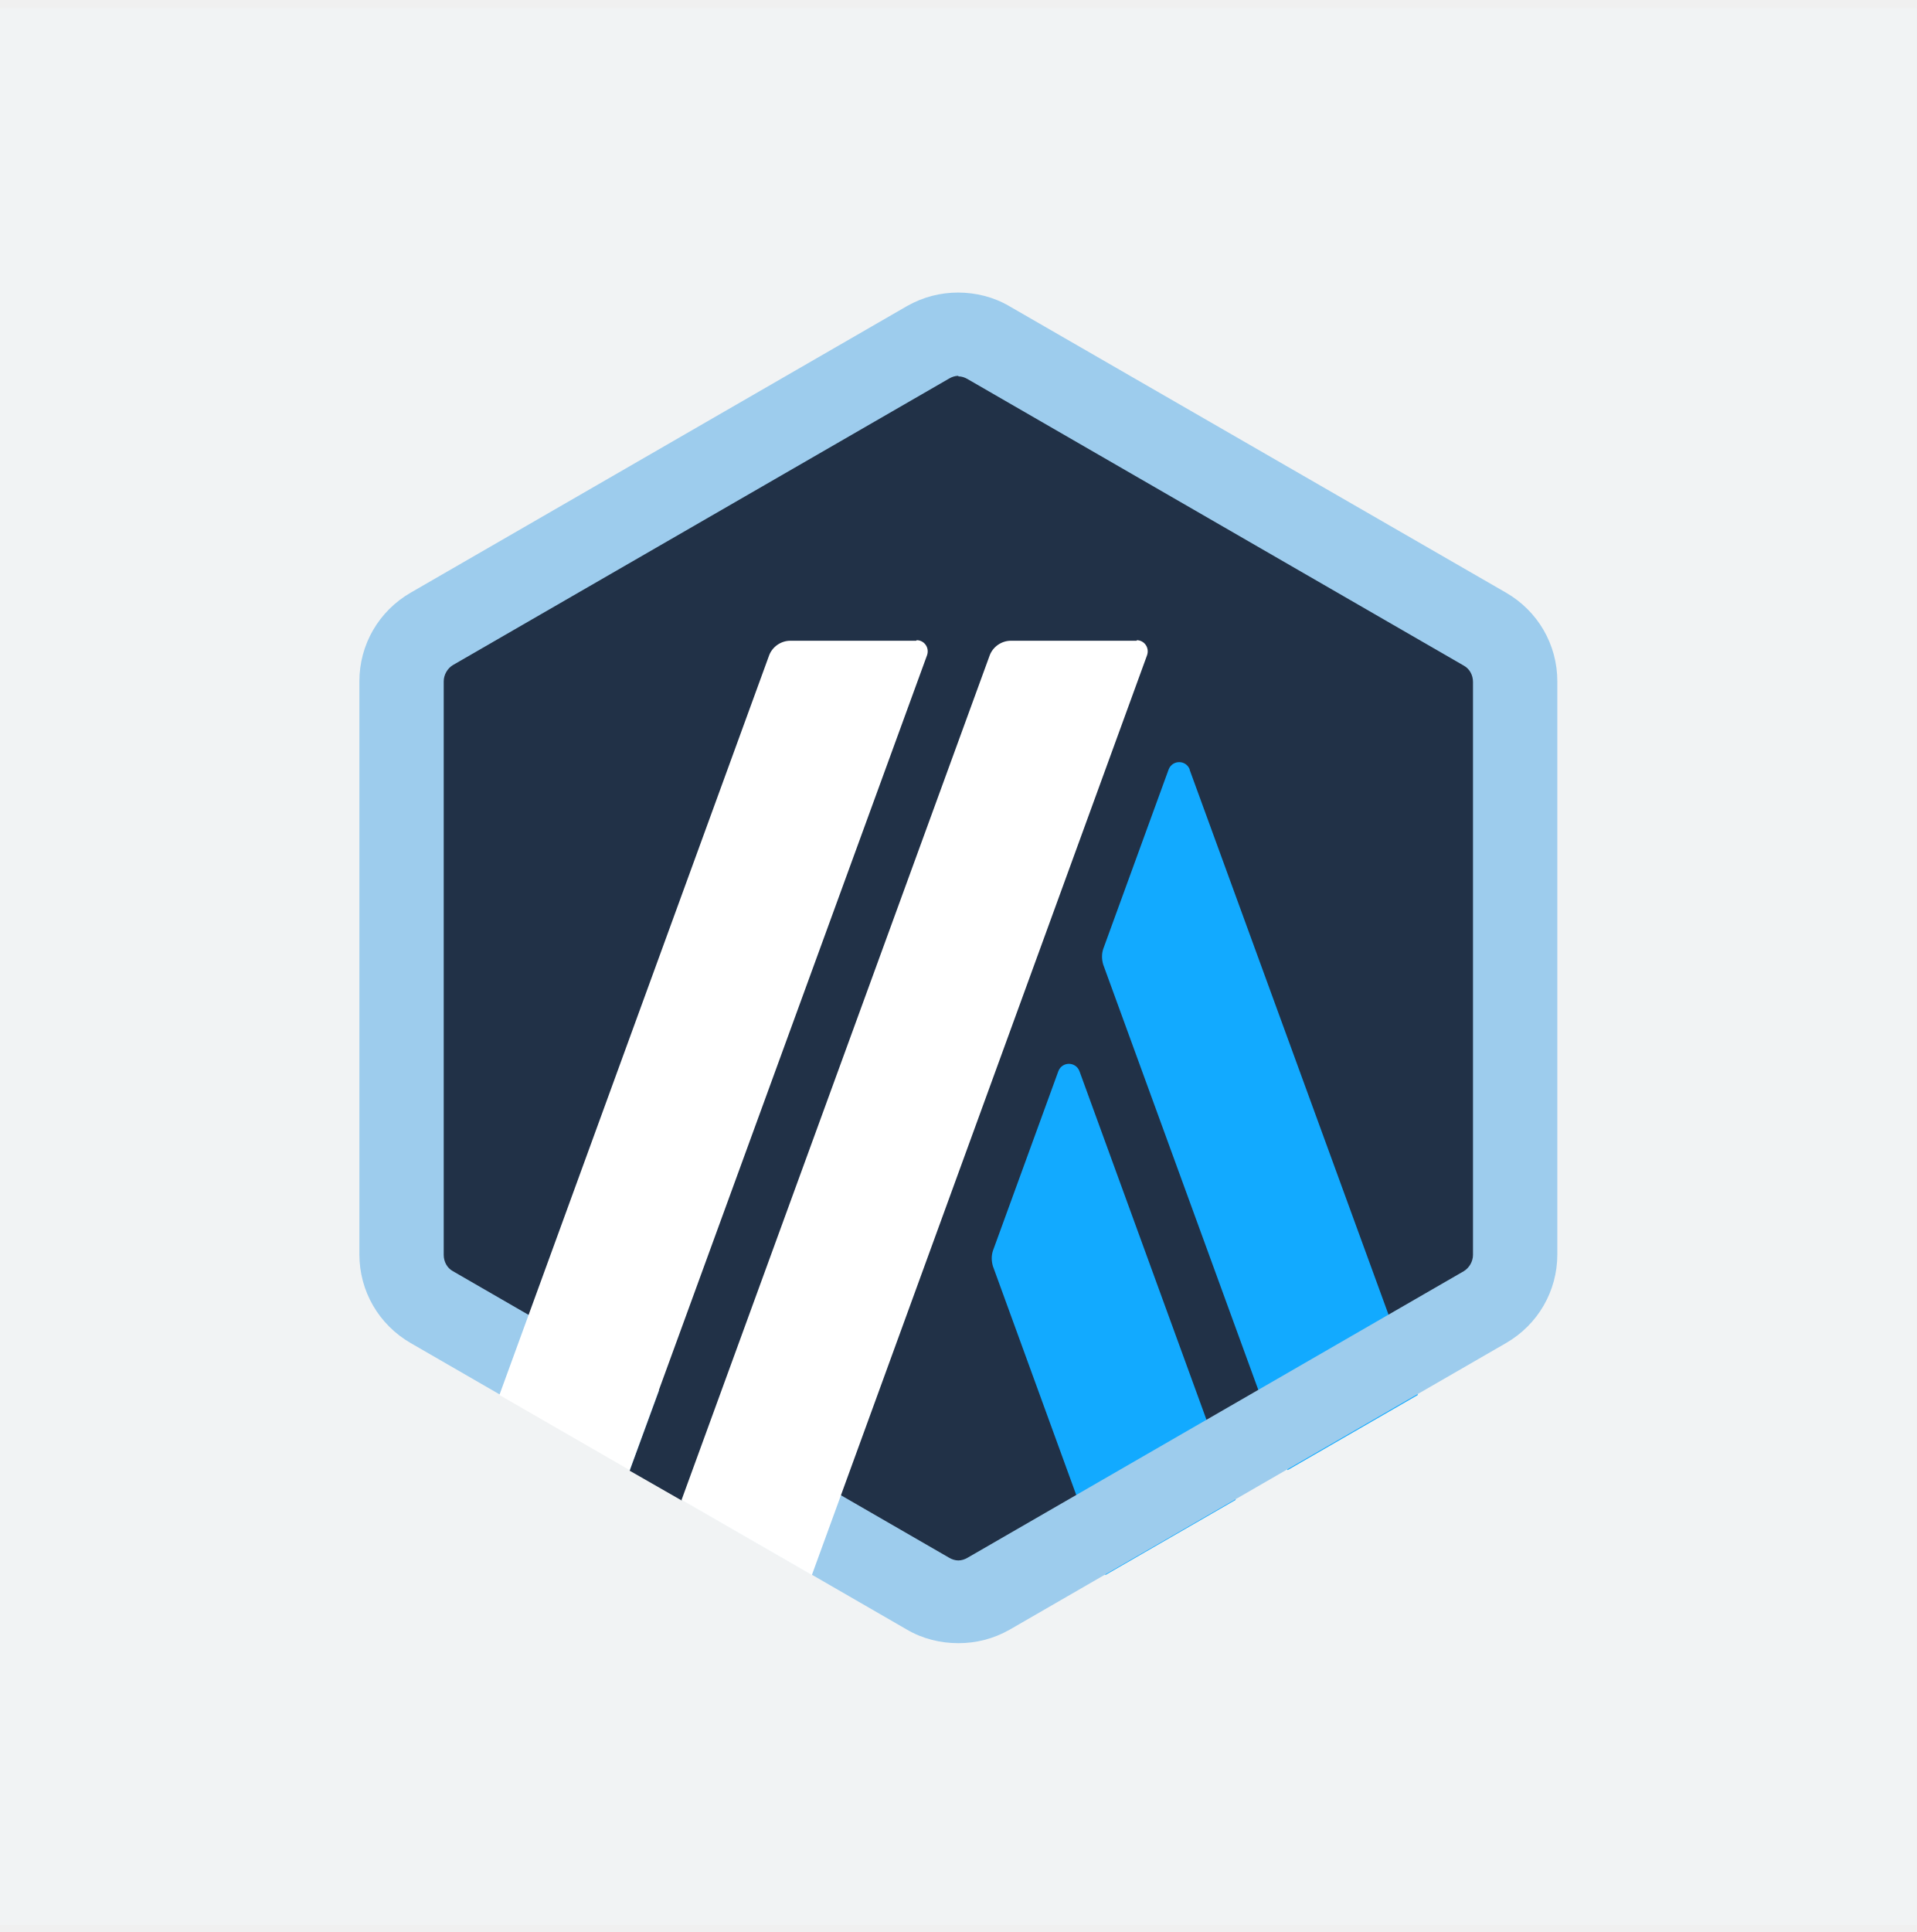
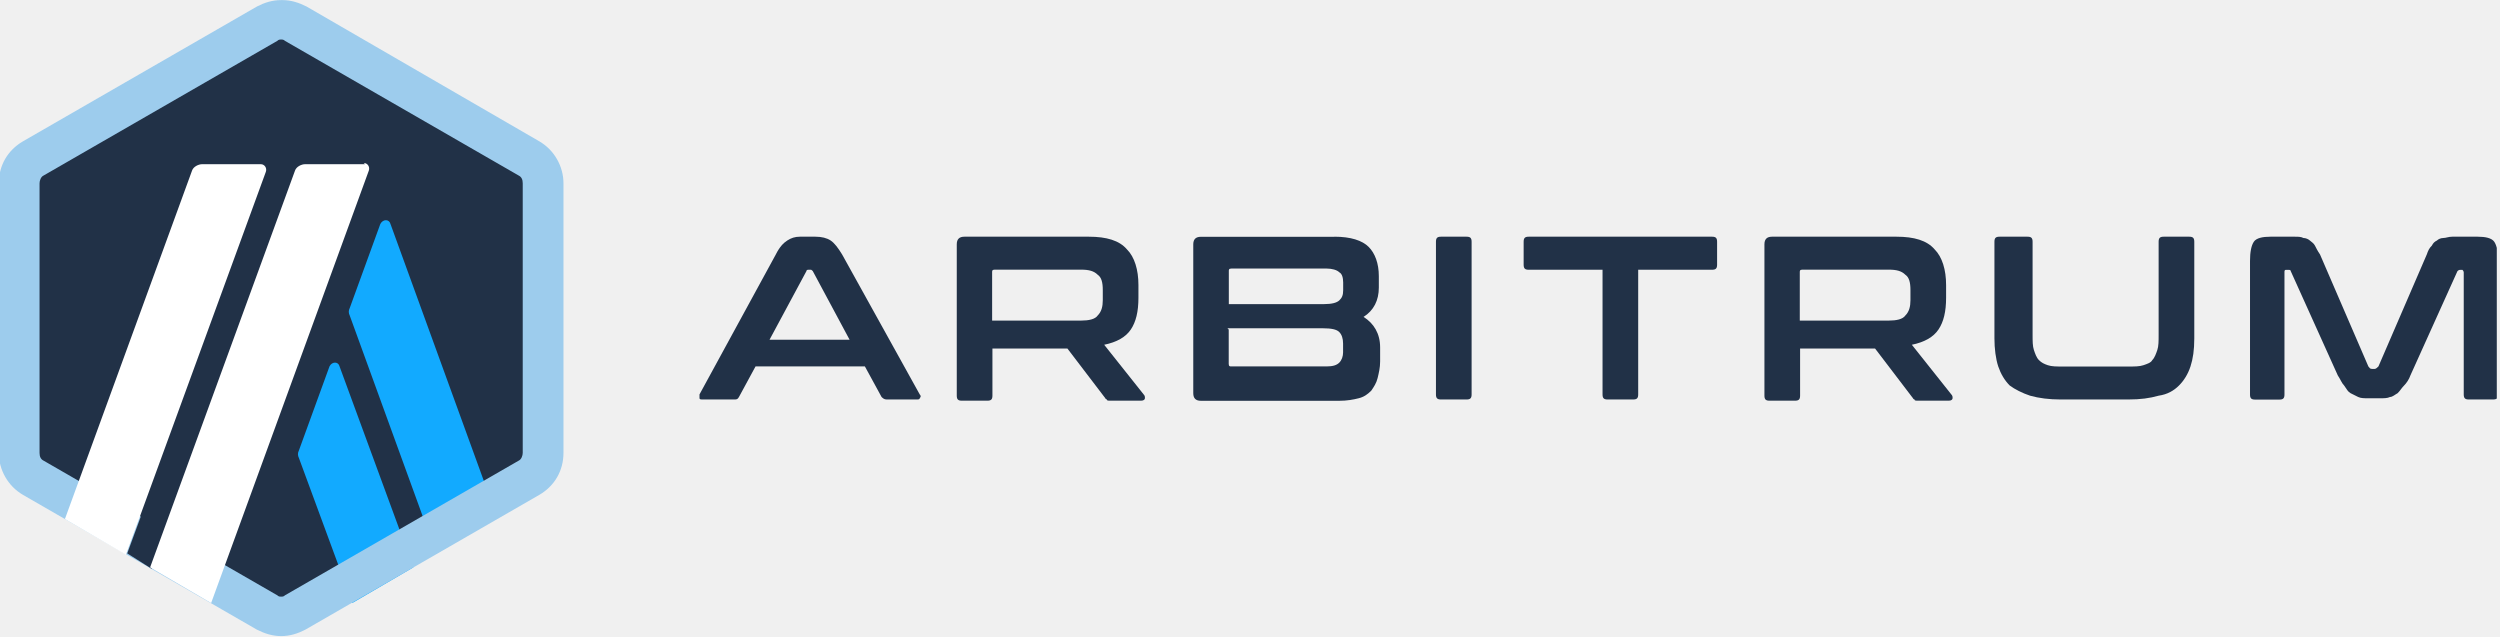
- <svg xmlns="http://www.w3.org/2000/svg" width="128" height="129" viewBox="0 0 128 129" fill="none">
-   <g clip-path="url(#clip0_4949_38257)">
-     <rect width="128" height="128" transform="translate(0 0.53418)" fill="#F1F3F4" />
-     <path d="M27.032 46.971V82.35C27.032 84.624 28.224 86.682 30.209 87.837L60.859 105.527C62.809 106.646 65.227 106.646 67.177 105.527L97.827 87.837C99.776 86.718 101.004 84.624 101.004 82.35V46.971C101.004 44.697 99.812 42.639 97.827 41.483L67.177 23.794C65.227 22.675 62.809 22.675 60.859 23.794L30.209 41.483C28.26 42.603 27.069 44.697 27.069 46.971H27.032Z" fill="#213147" />
-     <path d="M70.679 71.52L66.311 83.506C66.202 83.831 66.202 84.192 66.311 84.553L73.82 105.166L82.52 100.148L72.087 71.52C71.834 70.87 70.931 70.87 70.679 71.52Z" fill="#12AAFF" />
-     <path d="M79.451 51.376C79.199 50.726 78.296 50.726 78.043 51.376L73.675 63.361C73.567 63.686 73.567 64.047 73.675 64.408L85.986 98.163L94.686 93.144L79.451 51.412V51.376Z" fill="#12AAFF" />
-     <path d="M64 25.13C64.217 25.13 64.433 25.202 64.614 25.31L97.754 44.444C98.152 44.66 98.368 45.094 98.368 45.527V83.794C98.368 84.227 98.115 84.661 97.754 84.877L64.614 104.011C64.433 104.119 64.217 104.191 64 104.191C63.783 104.191 63.567 104.119 63.386 104.011L30.245 84.877C29.848 84.661 29.632 84.227 29.632 83.794V45.491C29.632 45.058 29.884 44.624 30.245 44.408L63.386 25.274C63.567 25.166 63.783 25.094 64 25.094V25.13ZM64 19.534C62.809 19.534 61.653 19.823 60.57 20.437L27.43 39.57C25.3 40.798 24 43.036 24 45.491V83.758C24 86.213 25.3 88.451 27.43 89.679L60.57 108.812C61.617 109.426 62.809 109.715 64 109.715C65.191 109.715 66.347 109.426 67.43 108.812L100.57 89.679C102.7 88.451 104 86.213 104 83.758V45.491C104 43.036 102.7 40.798 100.57 39.57L67.394 20.437C66.347 19.823 65.155 19.534 63.964 19.534H64Z" fill="#9DCCED" />
-     <path d="M42.05 98.199L45.119 89.823L51.256 94.913L45.516 100.184L42.05 98.199Z" fill="#213147" />
-     <path d="M61.184 42.783H52.773C52.159 42.783 51.581 43.18 51.364 43.758L33.35 93.144L42.05 98.162L61.906 43.758C62.087 43.252 61.726 42.747 61.22 42.747L61.184 42.783Z" fill="white" />
-     <path d="M75.913 42.783H67.502C66.888 42.783 66.311 43.18 66.094 43.758L45.516 100.148L54.217 105.166L76.599 43.758C76.78 43.252 76.419 42.747 75.913 42.747V42.783Z" fill="white" />
+ <svg xmlns="http://www.w3.org/2000/svg" width="503" height="128" viewBox="0 0 503 128" fill="none">
+   <g clip-path="url(#clip0_4958_38289)">
+     <path d="M4.36 38.922V89.077C4.36 92.152 6.149 95.226 8.721 96.753L52.225 121.831C55.038 123.358 58.374 123.358 61.187 121.831L104.691 96.753C107.504 95.226 109.051 92.152 109.051 89.077V38.922C109.051 35.848 107.263 32.773 104.691 31.246L61.167 6.169C58.354 4.642 55.018 4.642 52.205 6.169L8.701 31.246C5.888 32.773 4.36 35.848 4.36 38.922Z" fill="#213147" />
+     <path d="M66.291 73.726L60.142 90.625C59.881 91.127 59.881 91.65 60.142 92.152L70.892 121.329L83.17 114.155L68.32 73.726C68.079 72.701 66.793 72.701 66.291 73.726Z" fill="#12AAFF" />
+     <path d="M78.568 45.071C78.307 44.047 77.041 44.047 76.519 45.071L70.37 61.971C70.109 62.473 70.109 62.995 70.37 63.498L87.771 111.362L100.049 104.188L78.568 45.071Z" fill="#12AAFF" />
+     <path d="M56.565 7.957C56.826 7.957 57.068 7.957 57.329 8.218L104.409 35.346C104.912 35.607 105.173 36.109 105.173 36.873V91.127C105.173 91.629 104.912 92.413 104.409 92.654L57.329 119.781C57.068 120.043 56.826 120.043 56.565 120.043C56.304 120.043 56.063 120.043 55.802 119.781L8.721 92.654C8.219 92.393 7.957 91.891 7.957 91.127V36.873C7.957 36.37 8.219 35.587 8.721 35.346L55.802 8.218C56.043 7.957 56.304 7.957 56.565 7.957ZM56.565 0.02C54.777 0.02 53.23 0.522 51.702 1.306L4.622 28.433C1.547 30.222 -0.241 33.296 -0.241 36.873V91.127C-0.241 94.463 1.547 97.778 4.622 99.567L51.702 126.694C53.23 127.457 54.777 127.98 56.565 127.98C58.354 127.98 59.901 127.477 61.428 126.694L108.509 99.567C111.583 97.778 113.371 94.704 113.371 91.127V36.873C113.371 33.537 111.583 30.222 108.509 28.433L61.669 1.306C60.142 0.542 58.595 0.02 56.806 0.02H56.565Z" fill="#9DCCED" />
+     <path d="M25.6 111.342L29.94 99.566L38.641 106.74L30.463 114.416L25.6 111.342Z" fill="#213147" />
+     <path d="M52.727 33.035H40.691C39.927 33.035 38.902 33.537 38.641 34.321L13.061 104.429L25.339 111.603L53.491 34.562C53.752 33.798 53.23 33.035 52.466 33.035H52.727Z" fill="white" />
+     <path d="M73.444 33.035H61.408C60.644 33.035 59.62 33.537 59.358 34.321L30.202 114.155L42.479 121.328L74.208 34.321C74.469 33.557 73.947 32.794 73.183 32.794L73.444 33.035Z" fill="white" />
+     <path d="M164.049 47.623C165.335 47.623 166.36 47.884 167.123 48.387C167.887 48.889 168.651 49.914 169.434 51.2L185.047 79.352C185.309 79.613 185.309 79.854 185.047 80.115C185.047 80.377 184.786 80.377 184.284 80.377H178.396C177.894 80.377 177.633 80.115 177.371 79.874L174.016 73.725H152.013L148.677 79.874C148.416 80.377 148.175 80.377 147.652 80.377H141.503C141.001 80.377 140.74 80.377 140.74 80.115C140.74 79.854 140.74 79.613 140.74 79.352L156.092 51.2C156.855 49.673 157.619 48.889 158.403 48.387C159.186 47.884 159.93 47.623 160.954 47.623H163.768H164.049ZM154.826 68.36H170.941L163.527 54.535C163.265 54.274 163.265 54.274 163.024 54.274H162.763C162.502 54.274 162.261 54.274 162.261 54.535L154.826 68.36Z" fill="#213147" />
+     <path d="M219.067 47.623C222.644 47.623 225.216 48.387 226.743 50.175C228.27 51.702 229.054 54.274 229.054 57.349V59.901C229.054 62.714 228.551 64.763 227.527 66.29C226.502 67.818 224.713 68.843 222.161 69.365L230.099 79.352C230.36 79.613 230.36 79.854 230.36 80.115C230.36 80.377 230.099 80.618 229.596 80.618H223.447C222.945 80.618 222.684 80.618 222.684 80.356C222.423 80.356 222.423 80.095 222.182 79.854L214.767 70.129H199.676V79.593C199.676 80.356 199.415 80.618 198.651 80.618H193.527C192.764 80.618 192.502 80.356 192.502 79.593V49.15C192.502 48.125 193.005 47.623 194.03 47.623H219.368H219.067ZM199.616 64.502H217.52C219.047 64.502 220.333 64.241 220.855 63.477C221.619 62.714 221.88 61.689 221.88 60.403V58.353C221.88 56.826 221.619 55.801 220.855 55.279C220.092 54.515 219.067 54.254 217.52 54.254H200.118C199.616 54.254 199.616 54.515 199.616 54.757V64.502Z" fill="#213147" />
+     <path d="M268.458 47.623C271.794 47.623 274.085 48.387 275.371 49.673C276.657 50.959 277.42 53.008 277.42 55.56V57.871C277.42 60.423 276.396 62.473 274.346 63.759C276.396 65.045 277.682 67.094 277.682 69.907V72.721C277.682 74.007 277.42 75.031 277.179 76.056C276.938 77.081 276.416 77.845 275.893 78.608C275.13 79.372 274.366 79.894 273.341 80.135C272.317 80.397 271.03 80.638 269.503 80.638H241.613C240.588 80.638 240.085 80.135 240.085 79.111V49.17C240.085 48.145 240.588 47.643 241.613 47.643H268.74H268.458V47.623ZM247.219 61.187H266.409C267.936 61.187 268.961 60.925 269.483 60.423C270.006 59.921 270.247 59.398 270.247 58.373V56.846C270.247 55.822 269.986 55.058 269.483 54.797C268.981 54.294 267.956 54.033 266.931 54.033H247.741C247.239 54.033 247.239 54.294 247.239 54.535V61.187H247.219ZM247.219 66.311V73.223C247.219 73.725 247.48 73.725 247.721 73.725H266.911C268.197 73.725 268.961 73.464 269.463 72.962C269.966 72.46 270.227 71.676 270.227 70.912V69.124C270.227 68.099 269.966 67.335 269.463 66.813C268.961 66.291 267.936 66.049 266.128 66.049H246.958L247.219 66.311Z" fill="#213147" />
+     <path d="M295.063 47.623C295.827 47.623 296.088 47.884 296.088 48.648V79.352C296.088 80.115 295.827 80.377 295.063 80.377H289.939C289.176 80.377 288.914 80.115 288.914 79.352V48.648C288.914 47.884 289.176 47.623 289.939 47.623H295.063Z" fill="#213147" />
+     <path d="M344.455 47.623C345.218 47.623 345.479 47.884 345.479 48.648V53.249C345.479 54.013 345.218 54.274 344.455 54.274H329.605V79.352C329.605 80.115 329.344 80.377 328.58 80.377H323.456C322.693 80.377 322.431 80.115 322.431 79.352V54.274H307.582C306.818 54.274 306.557 54.013 306.557 53.249V48.648C306.557 47.884 306.818 47.623 307.582 47.623H344.173H344.455Z" fill="#213147" />
+     <path d="M381.569 47.623C385.145 47.623 387.717 48.387 389.245 50.175C390.772 51.702 391.555 54.274 391.555 57.349V59.901C391.555 62.714 391.053 64.763 390.028 66.29C389.004 67.818 387.215 68.843 384.663 69.365L392.6 79.352C392.862 79.613 392.862 79.854 392.862 80.115C392.862 80.377 392.6 80.618 392.098 80.618H385.949C385.447 80.618 385.186 80.618 385.186 80.356C384.924 80.356 384.924 80.095 384.683 79.854L377.269 70.129H362.178V79.593C362.178 80.356 361.917 80.618 361.153 80.618H356.029C355.265 80.618 355.004 80.356 355.004 79.593V49.15C355.004 48.125 355.507 47.623 356.531 47.623H381.87H381.569ZM362.117 64.502H380.021C381.549 64.502 382.835 64.241 383.357 63.477C384.121 62.714 384.382 61.689 384.382 60.403V58.353C384.382 56.826 384.121 55.801 383.357 55.279C382.593 54.515 381.569 54.254 380.021 54.254H362.62C362.117 54.254 362.117 54.515 362.117 54.757V64.502Z" fill="#213147" />
+     <path d="M407.932 47.623C408.696 47.623 408.957 47.884 408.957 48.648V67.335C408.957 68.621 408.957 69.646 409.218 70.41C409.479 71.173 409.721 71.937 410.243 72.46C410.765 72.982 411.268 73.223 412.031 73.484C412.795 73.746 413.82 73.746 415.106 73.746H428.167C429.453 73.746 430.478 73.746 431.241 73.484C432.005 73.223 432.769 72.982 433.03 72.46C433.532 71.957 433.793 71.173 434.055 70.41C434.316 69.646 434.316 68.621 434.316 67.335V48.648C434.316 47.884 434.577 47.623 435.341 47.623H440.465C441.228 47.623 441.49 47.884 441.49 48.648V68.099C441.49 70.41 441.228 72.198 440.726 73.725C440.224 75.253 439.44 76.539 438.415 77.563C437.39 78.588 436.104 79.352 434.316 79.613C432.527 80.115 430.739 80.377 428.167 80.377H414.603C412.293 80.377 410.243 80.115 408.455 79.613C406.927 79.111 405.38 78.327 404.355 77.563C403.331 76.539 402.567 75.253 402.045 73.725C401.542 72.198 401.281 70.149 401.281 68.099V48.648C401.281 47.884 401.542 47.623 402.306 47.623H407.43H407.932Z" fill="#213147" />
+     <path d="M461.664 47.623C462.428 47.623 462.95 47.623 463.452 47.884C463.955 47.884 464.477 48.145 464.738 48.387C465 48.648 465.502 48.889 465.763 49.411C466.024 49.914 466.266 50.436 466.788 51.2L476.514 73.725C476.775 73.987 476.775 74.228 477.277 74.228H477.78C478.041 74.228 478.282 73.966 478.543 73.725L488.269 51.2C488.53 50.436 488.771 49.914 489.294 49.411C489.555 48.909 489.796 48.648 490.318 48.387C490.58 48.125 491.082 47.884 491.604 47.884C492.127 47.884 492.629 47.623 493.393 47.623H498.517C500.044 47.623 501.33 47.884 501.852 48.648C502.355 49.411 502.616 50.697 502.616 52.486V79.352C502.616 80.115 502.355 80.377 501.591 80.377H496.728C495.965 80.377 495.704 80.115 495.704 79.352V54.797C495.704 54.535 495.442 54.294 495.442 54.294H494.94C494.679 54.294 494.438 54.556 494.438 54.556L484.973 75.534C484.712 76.297 484.21 77.061 483.687 77.584C483.165 78.106 482.924 78.608 482.401 79.111C481.899 79.372 481.376 79.874 480.874 79.874C480.372 80.135 479.588 80.135 478.824 80.135H476.514C475.75 80.135 474.986 80.135 474.464 79.874C473.942 79.613 473.439 79.372 472.937 79.111C472.435 78.849 472.173 78.347 471.651 77.584C471.149 77.081 470.887 76.297 470.365 75.534L460.9 54.556C460.9 54.294 460.639 54.294 460.398 54.294H459.896C459.635 54.294 459.635 54.556 459.635 54.797V79.372C459.635 80.135 459.373 80.397 458.61 80.397H453.727C452.963 80.397 452.702 80.135 452.702 79.372V52.486C452.702 50.697 452.963 49.411 453.466 48.648C453.968 47.884 455.254 47.623 456.801 47.623H461.925H461.664Z" fill="#213147" />
  </g>
  <defs>
-     <clipPath id="clip0_4949_38257">
-       <rect width="128" height="128" fill="white" transform="translate(0 0.53418)" />
+     <clipPath id="clip0_4958_38289">
+       <rect width="502.355" height="128" fill="white" />
    </clipPath>
  </defs>
</svg>
